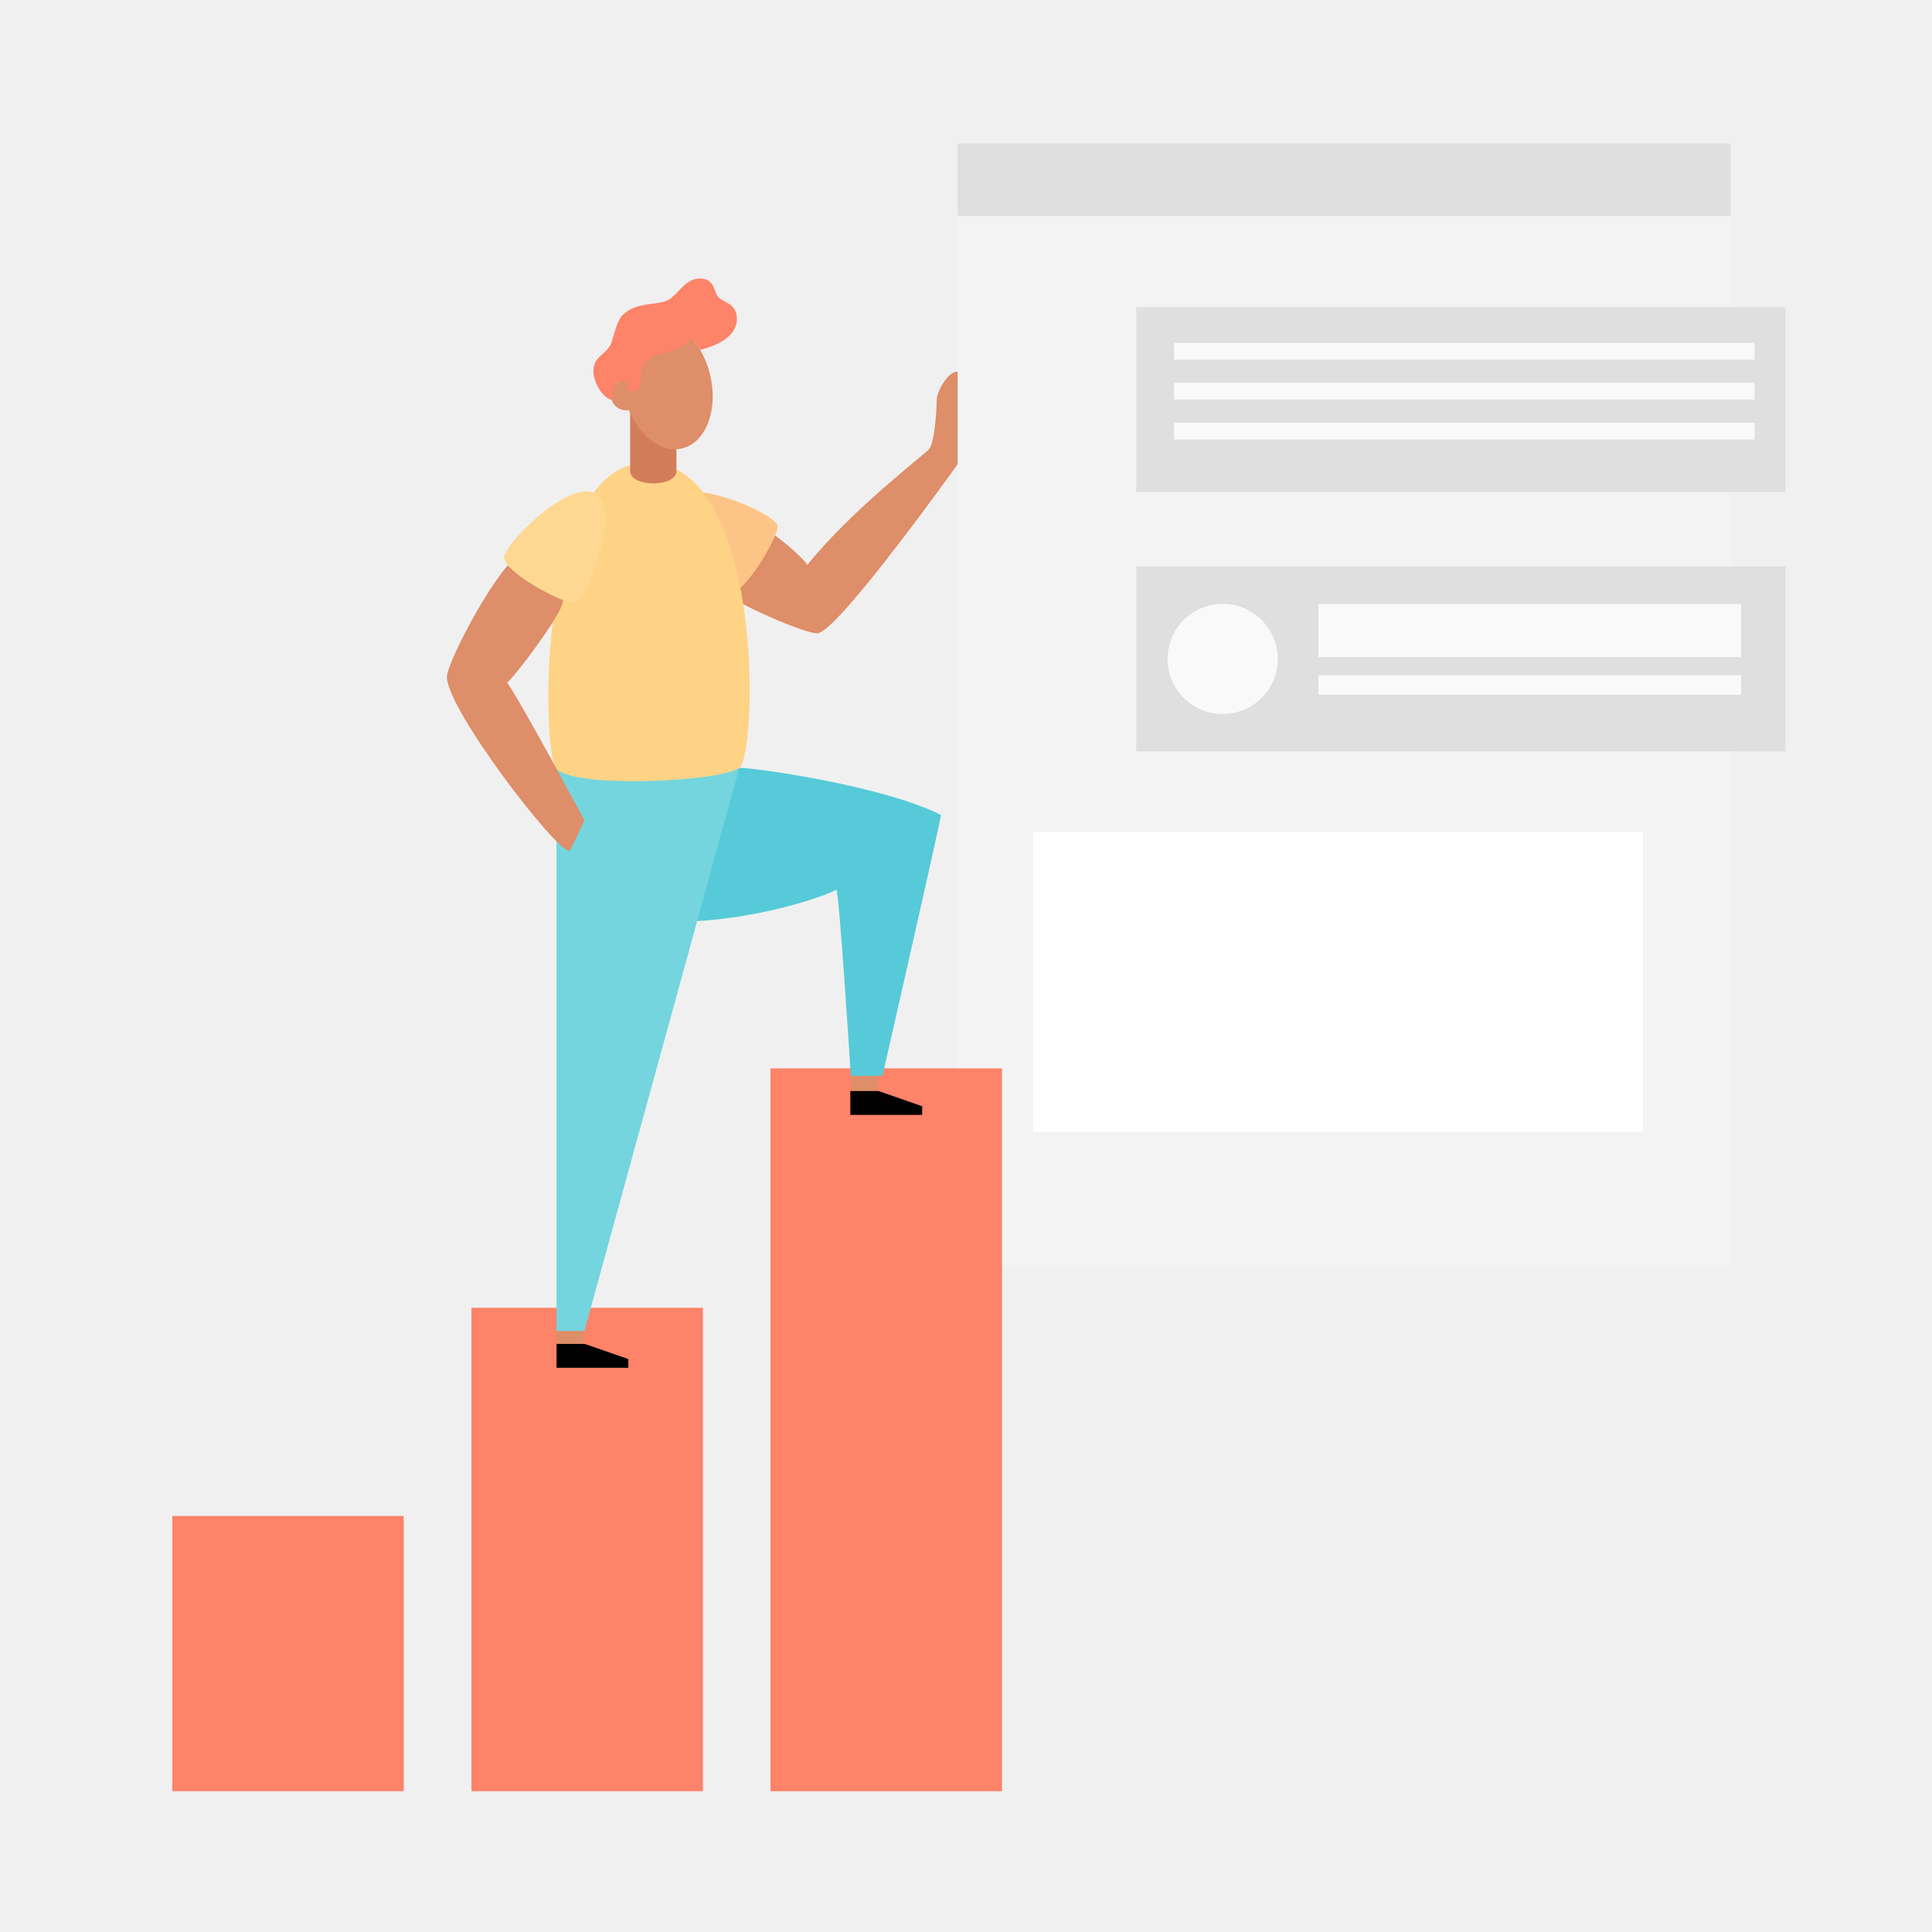
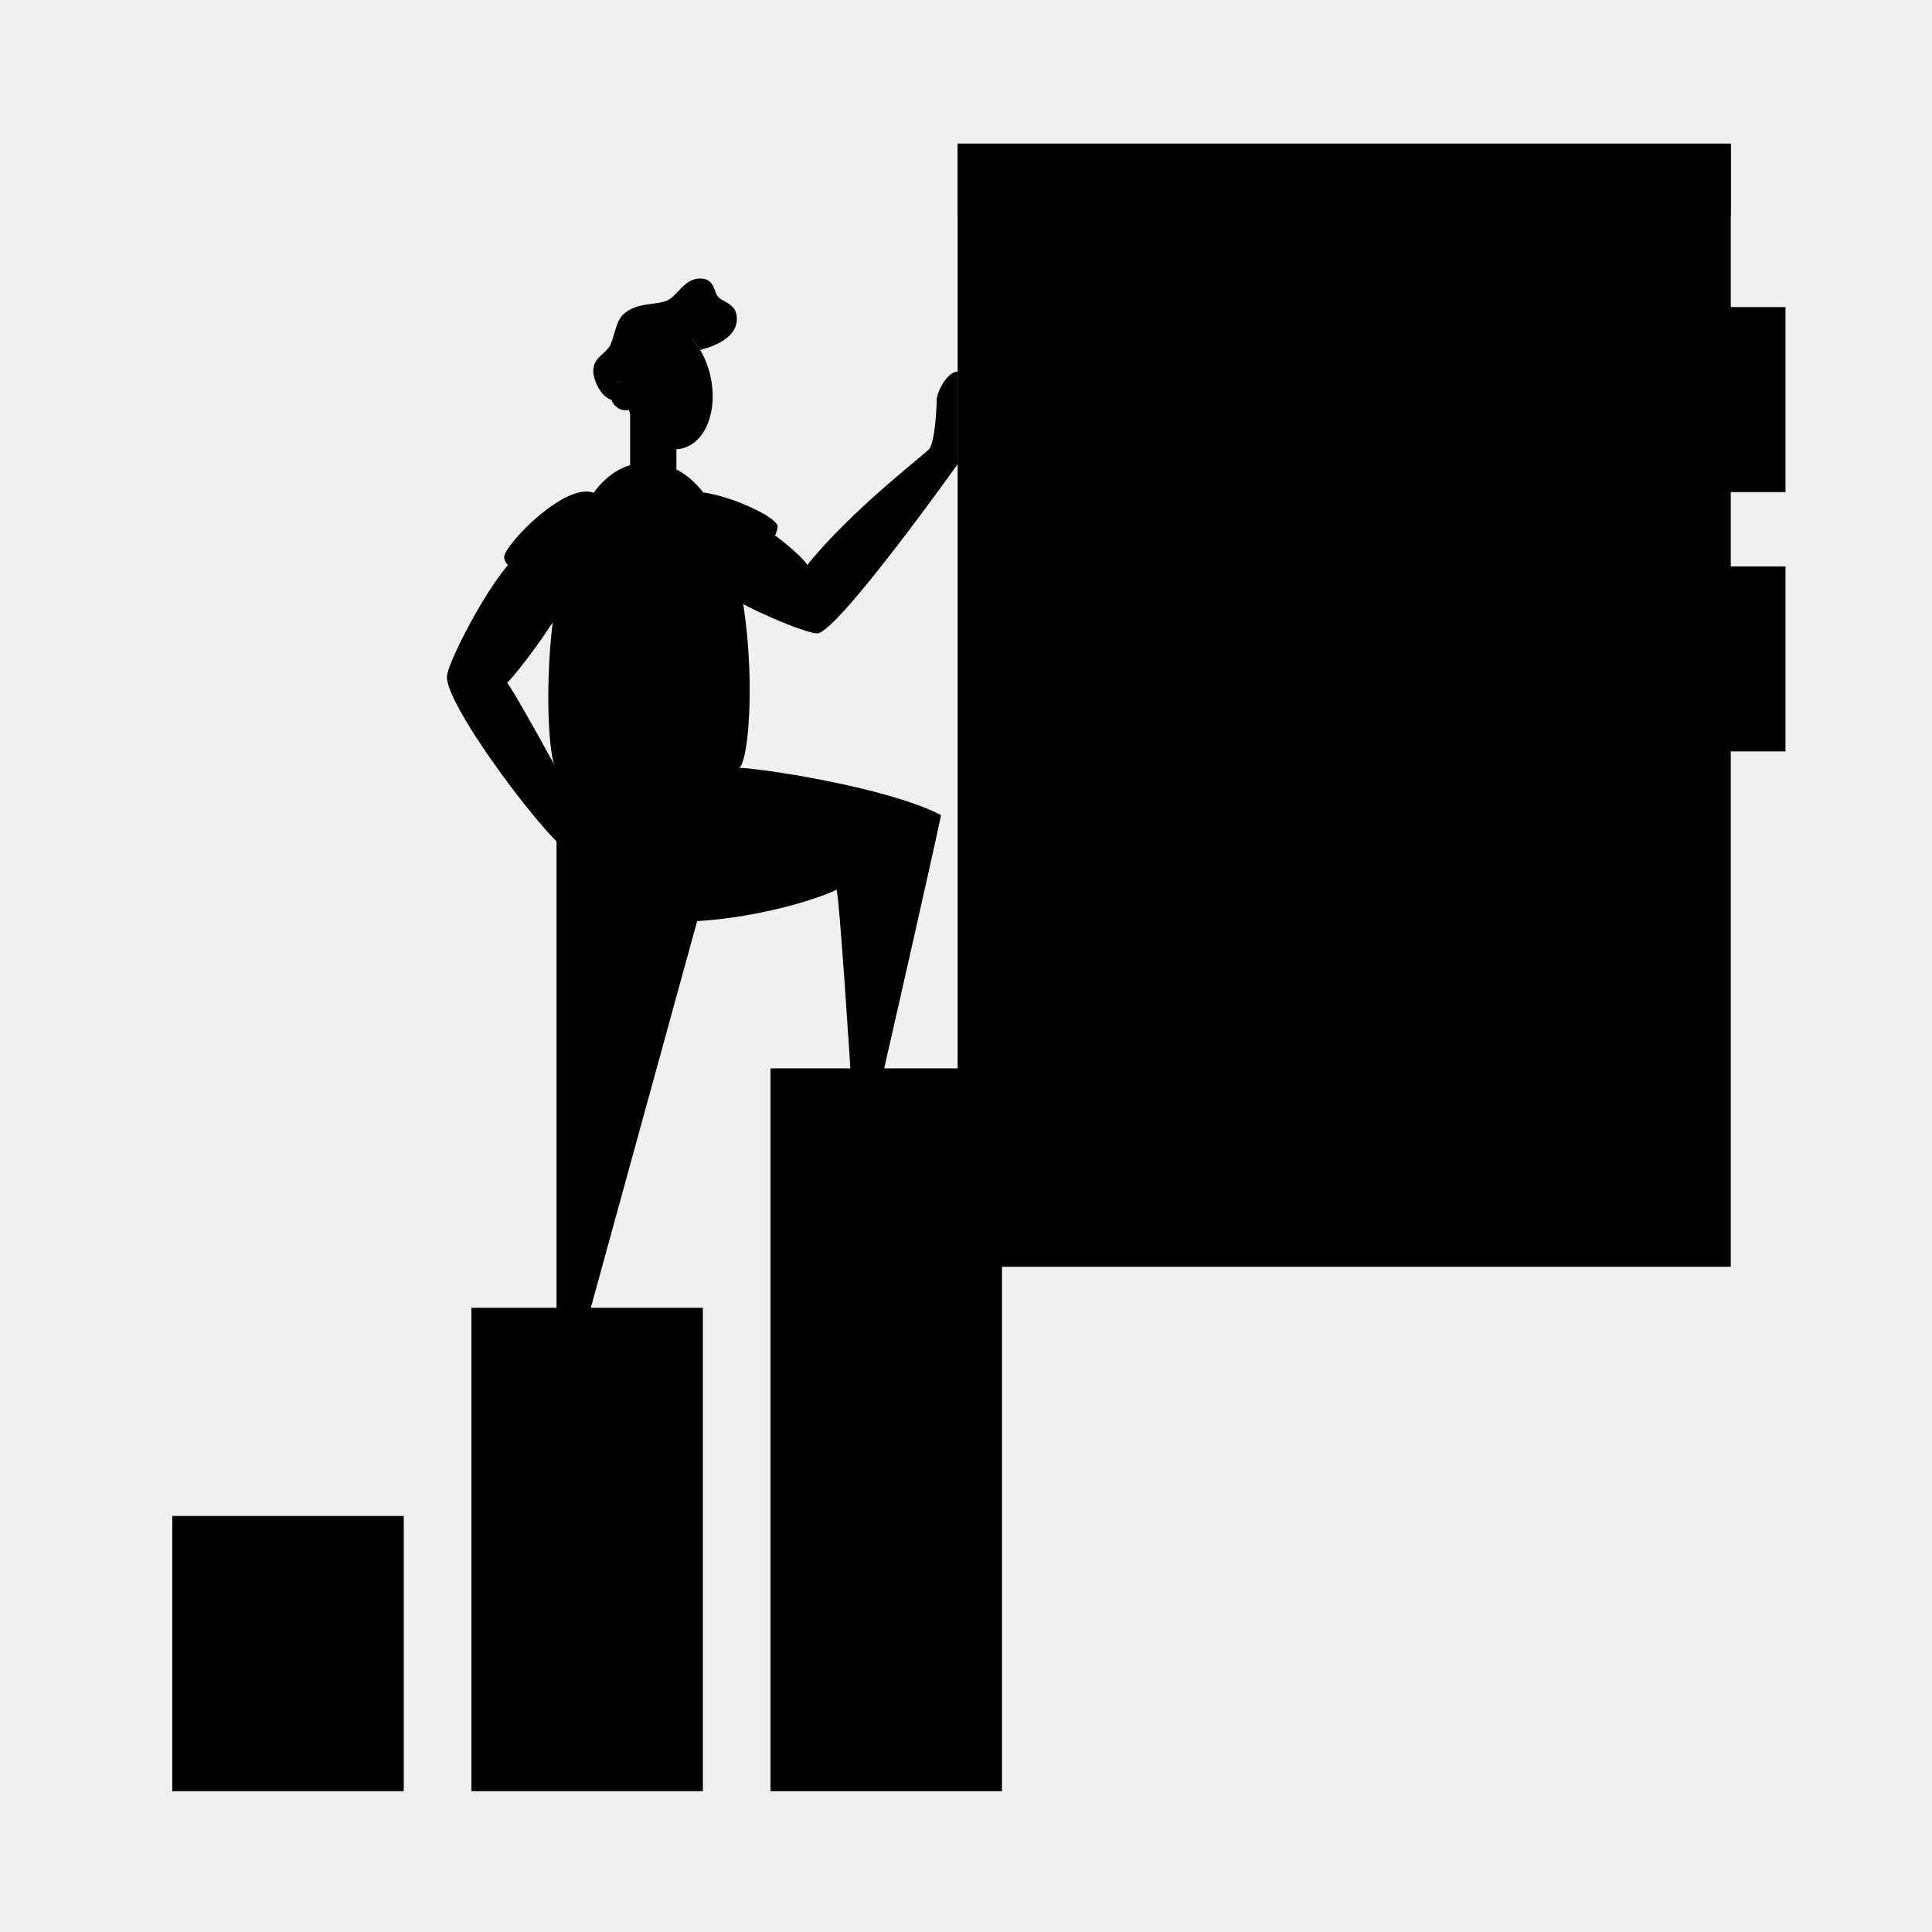
<svg xmlns="http://www.w3.org/2000/svg" id="Vector" viewBox="0 0 1200 1200">
  <defs>
    <style>.cls-1{fill:#f3f3f3;}.cls-2{fill:#fd8369;}.cls-3{fill:#de8e68;}.cls-4{fill:#56cad8;}.cls-5{fill:#74d5de;}.cls-6{fill:#fcc486;}.cls-7{fill:#fed385;}.cls-8{fill:#fed892;}.cls-9{fill:#dfdfdf;}.cls-10{fill:#f9f9f9;}.cls-11{fill:#fff;}.cls-12{fill:#d37c59;}</style>
  </defs>
-   <rect class="cls-1" x="594.8" y="89.22" width="480.22" height="697.59" />
-   <rect class="cls-2" x="107" y="941.6" width="143.78" height="170.94" />
-   <rect class="cls-2" x="292.79" y="812.29" width="143.78" height="300.25" />
-   <rect class="cls-2" x="478.57" y="663.58" width="143.78" height="448.97" />
-   <rect class="cls-3" x="345.68" y="825.08" width="16.7" height="12.24" />
-   <rect class="cls-3" x="528.89" y="666.78" width="16.7" height="12.24" />
-   <path class="cls-4" d="M459.19,476.9c10,0,90.23,11.33,125.33,29.36-4.83,23.51-36.39,162-36.39,162H528.48s-7.4-116.59-9-115.62c-10.63,5.47-52.82,19.27-97.91,19.94" />
-   <polyline class="cls-5" points="459.19 476.9 363 826.69 345.68 826.69 345.68 476.9" />
-   <path class="cls-3" d="M477,329.89c4.85,2.11,21.47,16,24.44,21C528.58,317.1,573.34,283,577,279.06s4.8-25.89,4.8-30.69,6.62-17.59,13-17.59v57.55s-74.9,105.05-87.23,105.05c-8,0-47.51-17.36-53-22.61" />
-   <path class="cls-6" d="M416,310.55c9.88-16,67,8.78,67,16.43s-21.18,42.88-30.67,42.38C444.77,369,405.77,327.16,416,310.55Z" />
-   <path class="cls-7" d="M402.13,287.34c72.58,0,68.52,180.72,57.06,189.56s-105.52,13.13-114.12,0S333.14,287.34,402.13,287.34Z" />
-   <path class="cls-3" d="M323.63,344.39c-12.89,4.05-46.05,66.57-46.05,76.11,0,20,67.52,108.09,76.11,108.09,3.58-6.21,9.31-19.09,9.31-19.09s-40.56-75.64-48-85.42c6.44-6,29.82-37.46,33.64-47.24s2.39-30.78,2.39-30.78Z" />
-   <path class="cls-8" d="M369.94,306.68c16.46,9-5.25,67.32-12.89,67.8s-43.93-18.91-43.93-28.41C313.12,338.43,352.82,297.29,369.94,306.68Z" />
+   <rect className="cls-1" x="594.8" y="89.22" width="480.22" height="697.59" />
+   <rect className="cls-2" x="107" y="941.6" width="143.78" height="170.94" />
+   <rect className="cls-2" x="292.79" y="812.29" width="143.78" height="300.25" />
+   <rect className="cls-2" x="478.57" y="663.58" width="143.78" height="448.97" />
+   <rect className="cls-3" x="345.68" y="825.08" width="16.7" height="12.24" />
+   <rect className="cls-3" x="528.89" y="666.78" width="16.7" height="12.24" />
+   <path className="cls-4" d="M459.19,476.9c10,0,90.23,11.33,125.33,29.36-4.83,23.51-36.39,162-36.39,162H528.48s-7.4-116.59-9-115.62c-10.63,5.47-52.82,19.27-97.91,19.94" />
+   <polyline className="cls-5" points="459.19 476.9 363 826.69 345.68 826.69 345.68 476.9" />
+   <path className="cls-3" d="M477,329.89c4.85,2.11,21.47,16,24.44,21C528.58,317.1,573.34,283,577,279.06s4.8-25.89,4.8-30.69,6.62-17.59,13-17.59v57.55s-74.9,105.05-87.23,105.05c-8,0-47.51-17.36-53-22.61" />
+   <path className="cls-6" d="M416,310.55c9.88-16,67,8.78,67,16.43s-21.18,42.88-30.67,42.38C444.77,369,405.77,327.16,416,310.55Z" />
+   <path className="cls-7" d="M402.13,287.34c72.58,0,68.52,180.72,57.06,189.56s-105.52,13.13-114.12,0S333.14,287.34,402.13,287.34Z" />
+   <path className="cls-3" d="M323.63,344.39c-12.89,4.05-46.05,66.57-46.05,76.11,0,20,67.52,108.09,76.11,108.09,3.58-6.21,9.31-19.09,9.31-19.09s-40.56-75.64-48-85.42c6.44-6,29.82-37.46,33.64-47.24s2.39-30.78,2.39-30.78Z" />
+   <path className="cls-8" d="M369.94,306.68c16.46,9-5.25,67.32-12.89,67.8s-43.93-18.91-43.93-28.41C313.12,338.43,352.82,297.29,369.94,306.68Z" />
  <polygon points="345.68 834.73 345.68 849.53 390.28 849.53 390.28 844.16 363.2 834.73 345.68 834.73" />
  <polygon points="528.16 677.67 528.16 692.47 572.77 692.47 572.77 687.11 545.69 677.67 528.16 677.67" />
-   <rect class="cls-9" x="594.8" y="89.22" width="480.22" height="44.93" />
-   <rect class="cls-9" x="705.7" y="190.74" width="403.3" height="114.91" />
-   <rect class="cls-10" x="729.25" y="212.98" width="360.56" height="10.41" />
-   <rect class="cls-10" x="729.25" y="237.78" width="360.56" height="10.41" />
-   <rect class="cls-10" x="729.25" y="262.59" width="360.56" height="10.41" />
-   <rect class="cls-9" x="705.7" y="351.83" width="403.3" height="114.91" />
-   <circle class="cls-10" cx="759.42" cy="409.28" r="34.22" />
-   <rect class="cls-10" x="818.89" y="375.06" width="262.55" height="33.1" />
-   <rect class="cls-10" x="818.89" y="419.38" width="262.55" height="12.16" />
-   <rect class="cls-11" x="641.74" y="516.58" width="378.79" height="186.36" />
-   <path class="cls-12" d="M420.14,251.78H391.39v40.79c0,10.13,28.75,10.3,28.75,0Z" />
-   <path class="cls-3" d="M441.15,233.08c-5.06-21.67-21.15-36.43-35.94-33-12.67,3-20.26,18.32-19,36.29a9.42,9.42,0,0,0,2.6,18.47,9.74,9.74,0,0,0,1.72-.17c6.86,16.52,20.41,26.81,33,23.87C438.32,275.11,446.21,254.74,441.15,233.08Z" />
-   <path class="cls-2" d="M393.55,243.21c3.78,0,4.44-5.22,4.44-9.85,0-6.2,5.89-11.8,9.52-12.86,6.57-1.9,9.92-2.34,13.9-4.5s8.72-5.41,8.72-5.41a55.65,55.65,0,0,1,4.79,6.73c3.65-1,22.77-5.56,22.77-19.26,0-9-7.56-10.18-11-13-3.66-3-2.09-12.07-12-12.07-8.88,0-13.25,9.33-18.93,12.92-6.87,4.35-20.35.85-29.23,10-4.31,4.44-5.32,15.37-8,19.37-3.66,5.42-10,7-10,15.27,0,6.07,5.15,16.32,11.35,17.82,0-6,2.19-11.74,6.63-11.74C391.34,236.63,388,243.21,393.55,243.21Z" />
+   <rect className="cls-9" x="594.8" y="89.22" width="480.22" height="44.93" />
+   <rect className="cls-9" x="705.7" y="190.74" width="403.3" height="114.91" />
+   <rect className="cls-10" x="729.25" y="212.98" width="360.56" height="10.41" />
+   <rect className="cls-10" x="729.25" y="237.78" width="360.56" height="10.41" />
+   <rect className="cls-10" x="729.25" y="262.59" width="360.56" height="10.41" />
+   <rect className="cls-9" x="705.7" y="351.83" width="403.3" height="114.91" />
+   <circle className="cls-10" cx="759.42" cy="409.28" r="34.22" />
+   <rect className="cls-10" x="818.89" y="375.06" width="262.55" height="33.1" />
+   <rect className="cls-10" x="818.89" y="419.38" width="262.55" height="12.16" />
+   <rect className="cls-11" x="641.74" y="516.58" width="378.79" height="186.36" />
+   <path className="cls-12" d="M420.14,251.78H391.39v40.79c0,10.13,28.75,10.3,28.75,0Z" />
+   <path className="cls-3" d="M441.15,233.08c-5.06-21.67-21.15-36.43-35.94-33-12.67,3-20.26,18.32-19,36.29a9.42,9.42,0,0,0,2.6,18.47,9.74,9.74,0,0,0,1.72-.17c6.86,16.52,20.41,26.81,33,23.87C438.32,275.11,446.21,254.74,441.15,233.08Z" />
+   <path className="cls-2" d="M393.55,243.21c3.78,0,4.44-5.22,4.44-9.85,0-6.2,5.89-11.8,9.52-12.86,6.57-1.9,9.92-2.34,13.9-4.5s8.72-5.41,8.72-5.41a55.65,55.65,0,0,1,4.79,6.73c3.65-1,22.77-5.56,22.77-19.26,0-9-7.56-10.18-11-13-3.66-3-2.09-12.07-12-12.07-8.88,0-13.25,9.33-18.93,12.92-6.87,4.35-20.35.85-29.23,10-4.31,4.44-5.32,15.37-8,19.37-3.66,5.42-10,7-10,15.27,0,6.07,5.15,16.32,11.35,17.82,0-6,2.19-11.74,6.63-11.74C391.34,236.63,388,243.21,393.55,243.21Z" />
</svg>
